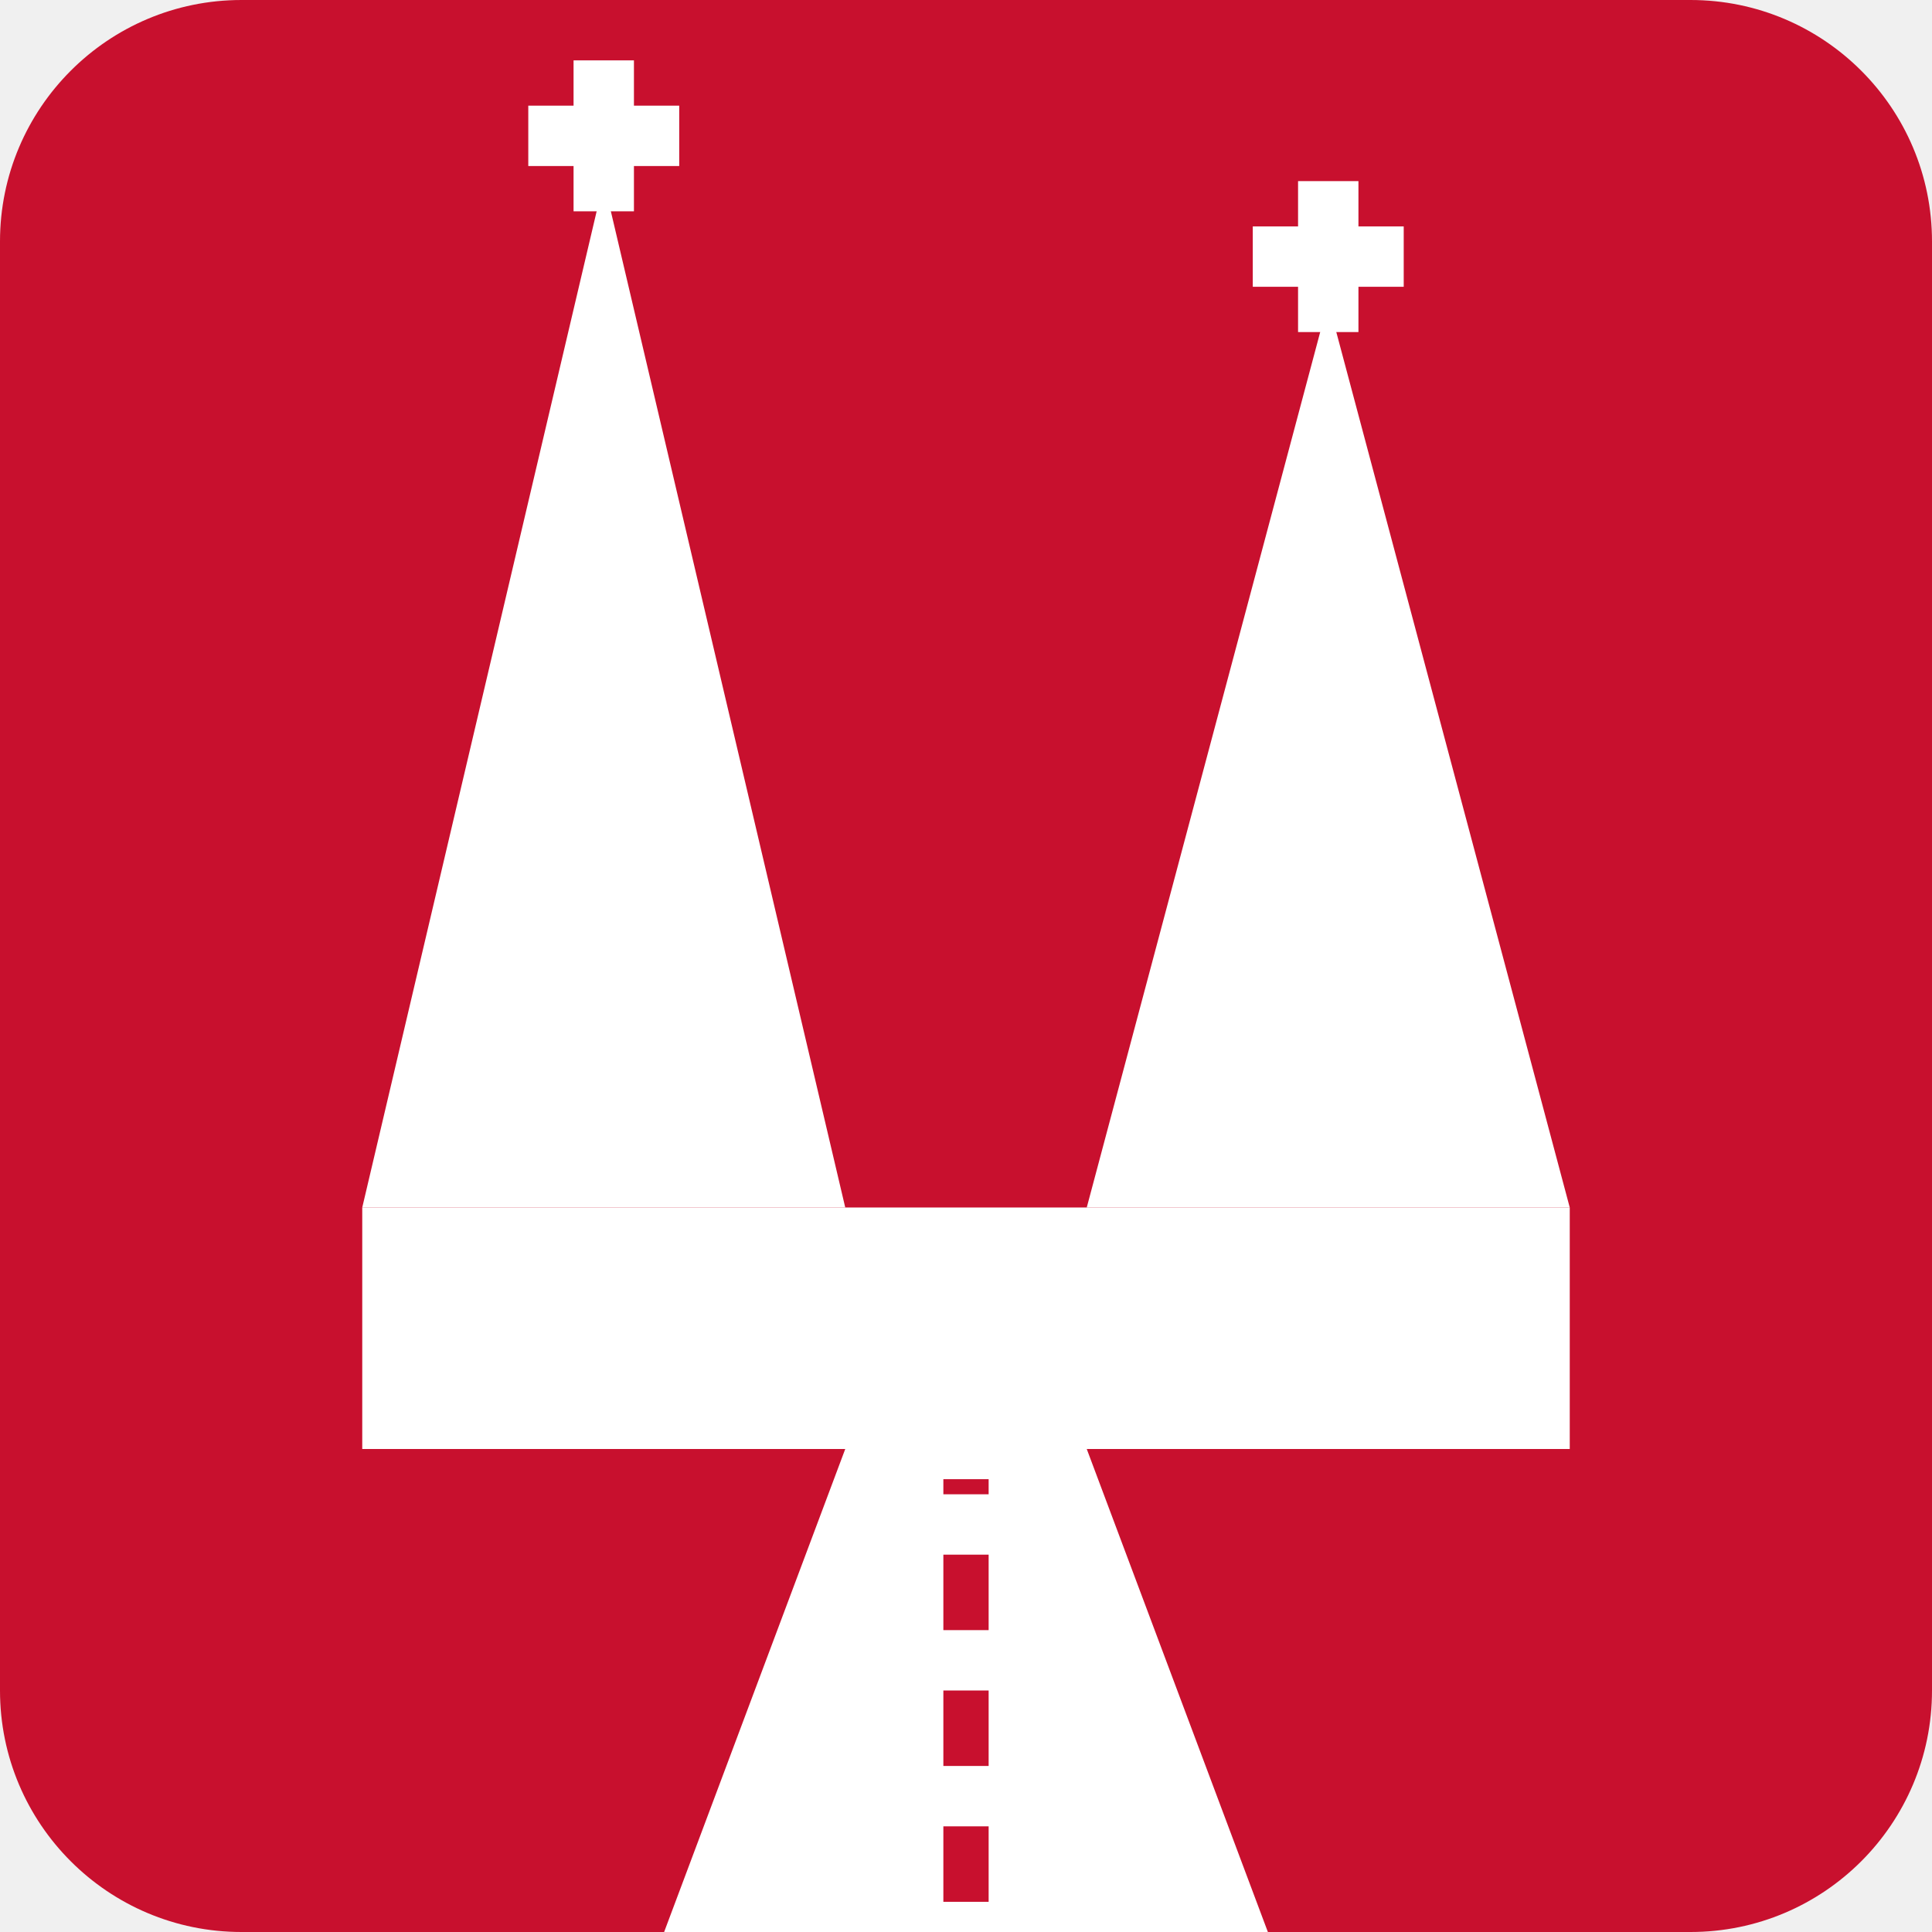
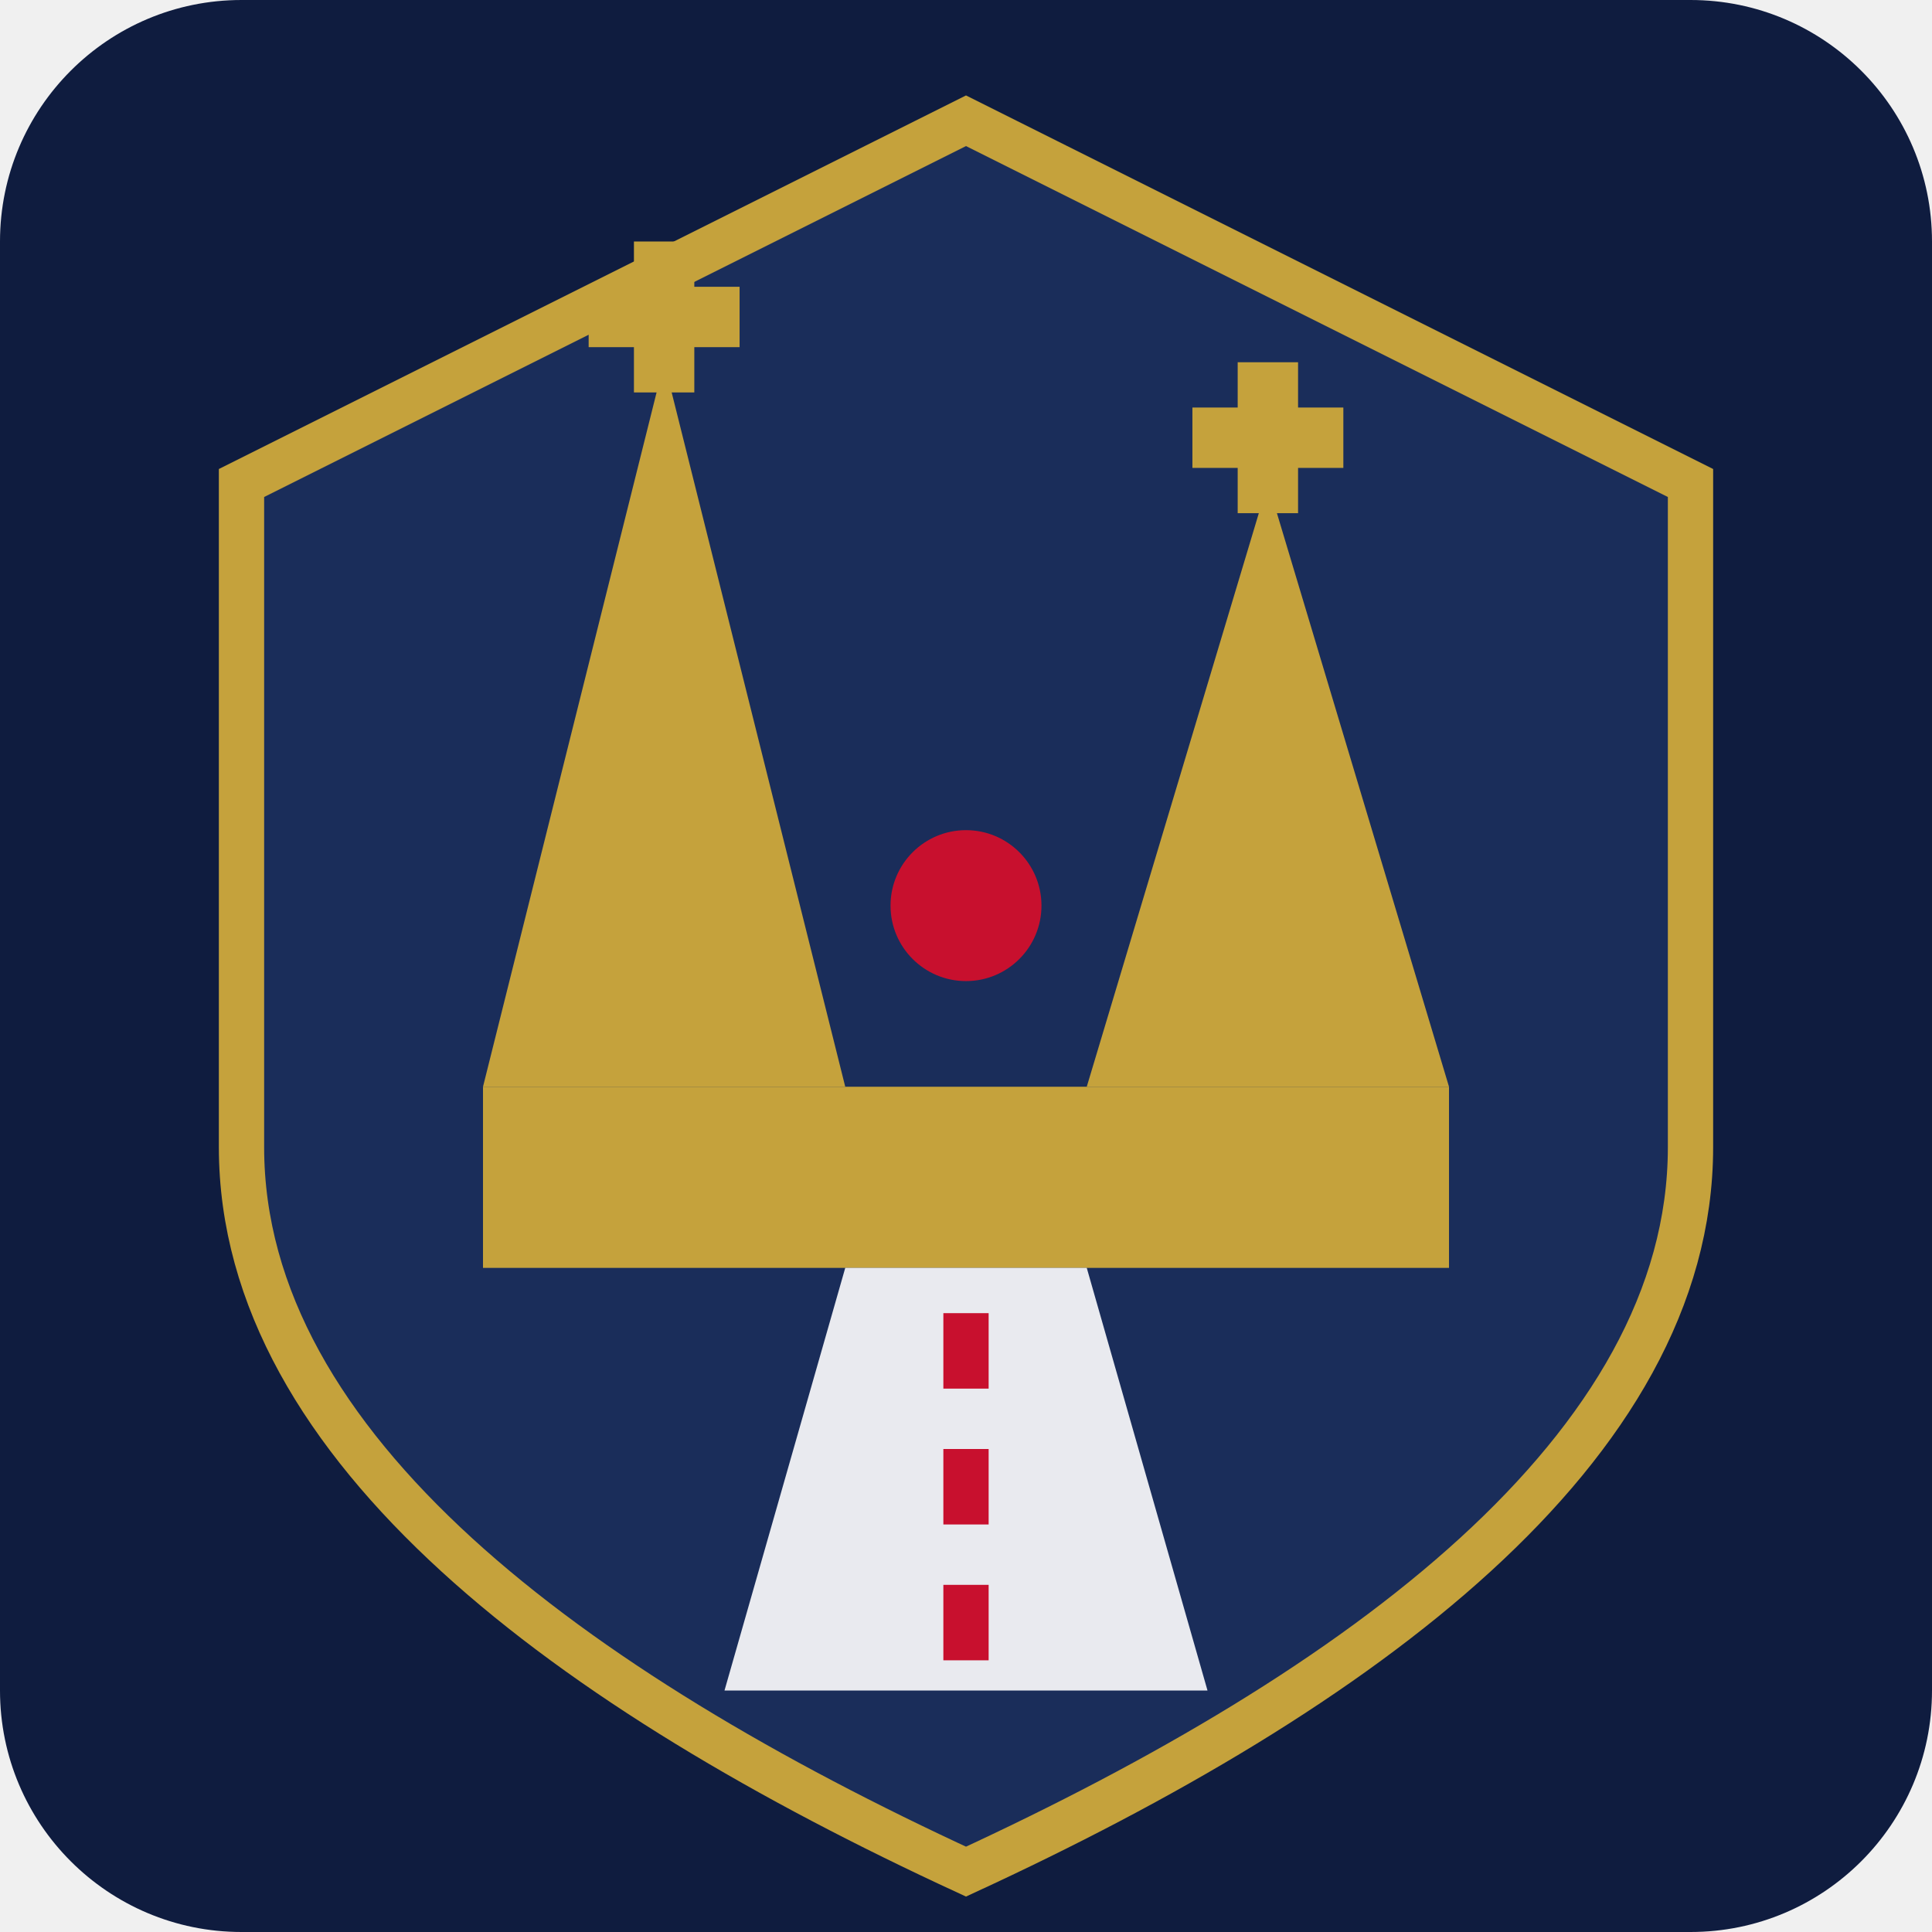
<svg xmlns="http://www.w3.org/2000/svg" viewBox="0 0 64 64">
-   <rect width="64" height="64" rx="8" fill="#C8102E" />
-   <polygon points="20,6 12,40 28,40" fill="#fff" />
-   <rect x="19" y="2" width="2" height="5" fill="#fff" />
-   <rect x="17.5" y="3.5" width="5" height="2" fill="#fff" />
-   <polygon points="44,10 36,40 52,40" fill="#fff" />
-   <rect x="43" y="6" width="2" height="5" fill="#fff" />
-   <rect x="41.5" y="7.5" width="5" height="2" fill="#fff" />
-   <rect x="12" y="40" width="40" height="8" fill="#fff" />
-   <circle cx="32" cy="34" r="3" fill="#C8102E" />
-   <polygon points="22,64 42,64 36,48 28,48" fill="#fff" />
-   <line x1="32" y1="63" x2="32" y2="49" stroke="#C8102E" stroke-width="1.5" stroke-dasharray="2.5 2" />
+   <rect width="64" height="64" rx="8" fill="#0F1C3F" />
+   <path d="M32 4 L56 16 V38 C56 48 45 56 32 62 C19 56 8 48 8 38 V16 Z" fill="#1A2D5A" stroke="#C5A23C" stroke-width="1.5" />
+   <polygon points="22,12 16,36 28,36" fill="#C5A23C" />
+   <rect x="21" y="8" width="2" height="5" fill="#C5A23C" />
+   <rect x="19.5" y="9.5" width="5" height="2" fill="#C5A23C" />
+   <polygon points="42,16 36,36 48,36" fill="#C5A23C" />
+   <rect x="41" y="12" width="2" height="5" fill="#C5A23C" />
+   <rect x="39.5" y="13.5" width="5" height="2" fill="#C5A23C" />
+   <rect x="16" y="36" width="32" height="6" fill="#C5A23C" />
+   <circle cx="32" cy="30" r="2.5" fill="#C8102E" />
+   <polygon points="24,56 40,56 36,42 28,42" fill="#fff" opacity="0.9" />
+   <line x1="32" y1="55" x2="32" y2="43" stroke="#C8102E" stroke-width="1.5" stroke-dasharray="2.5 2" />
</svg>
